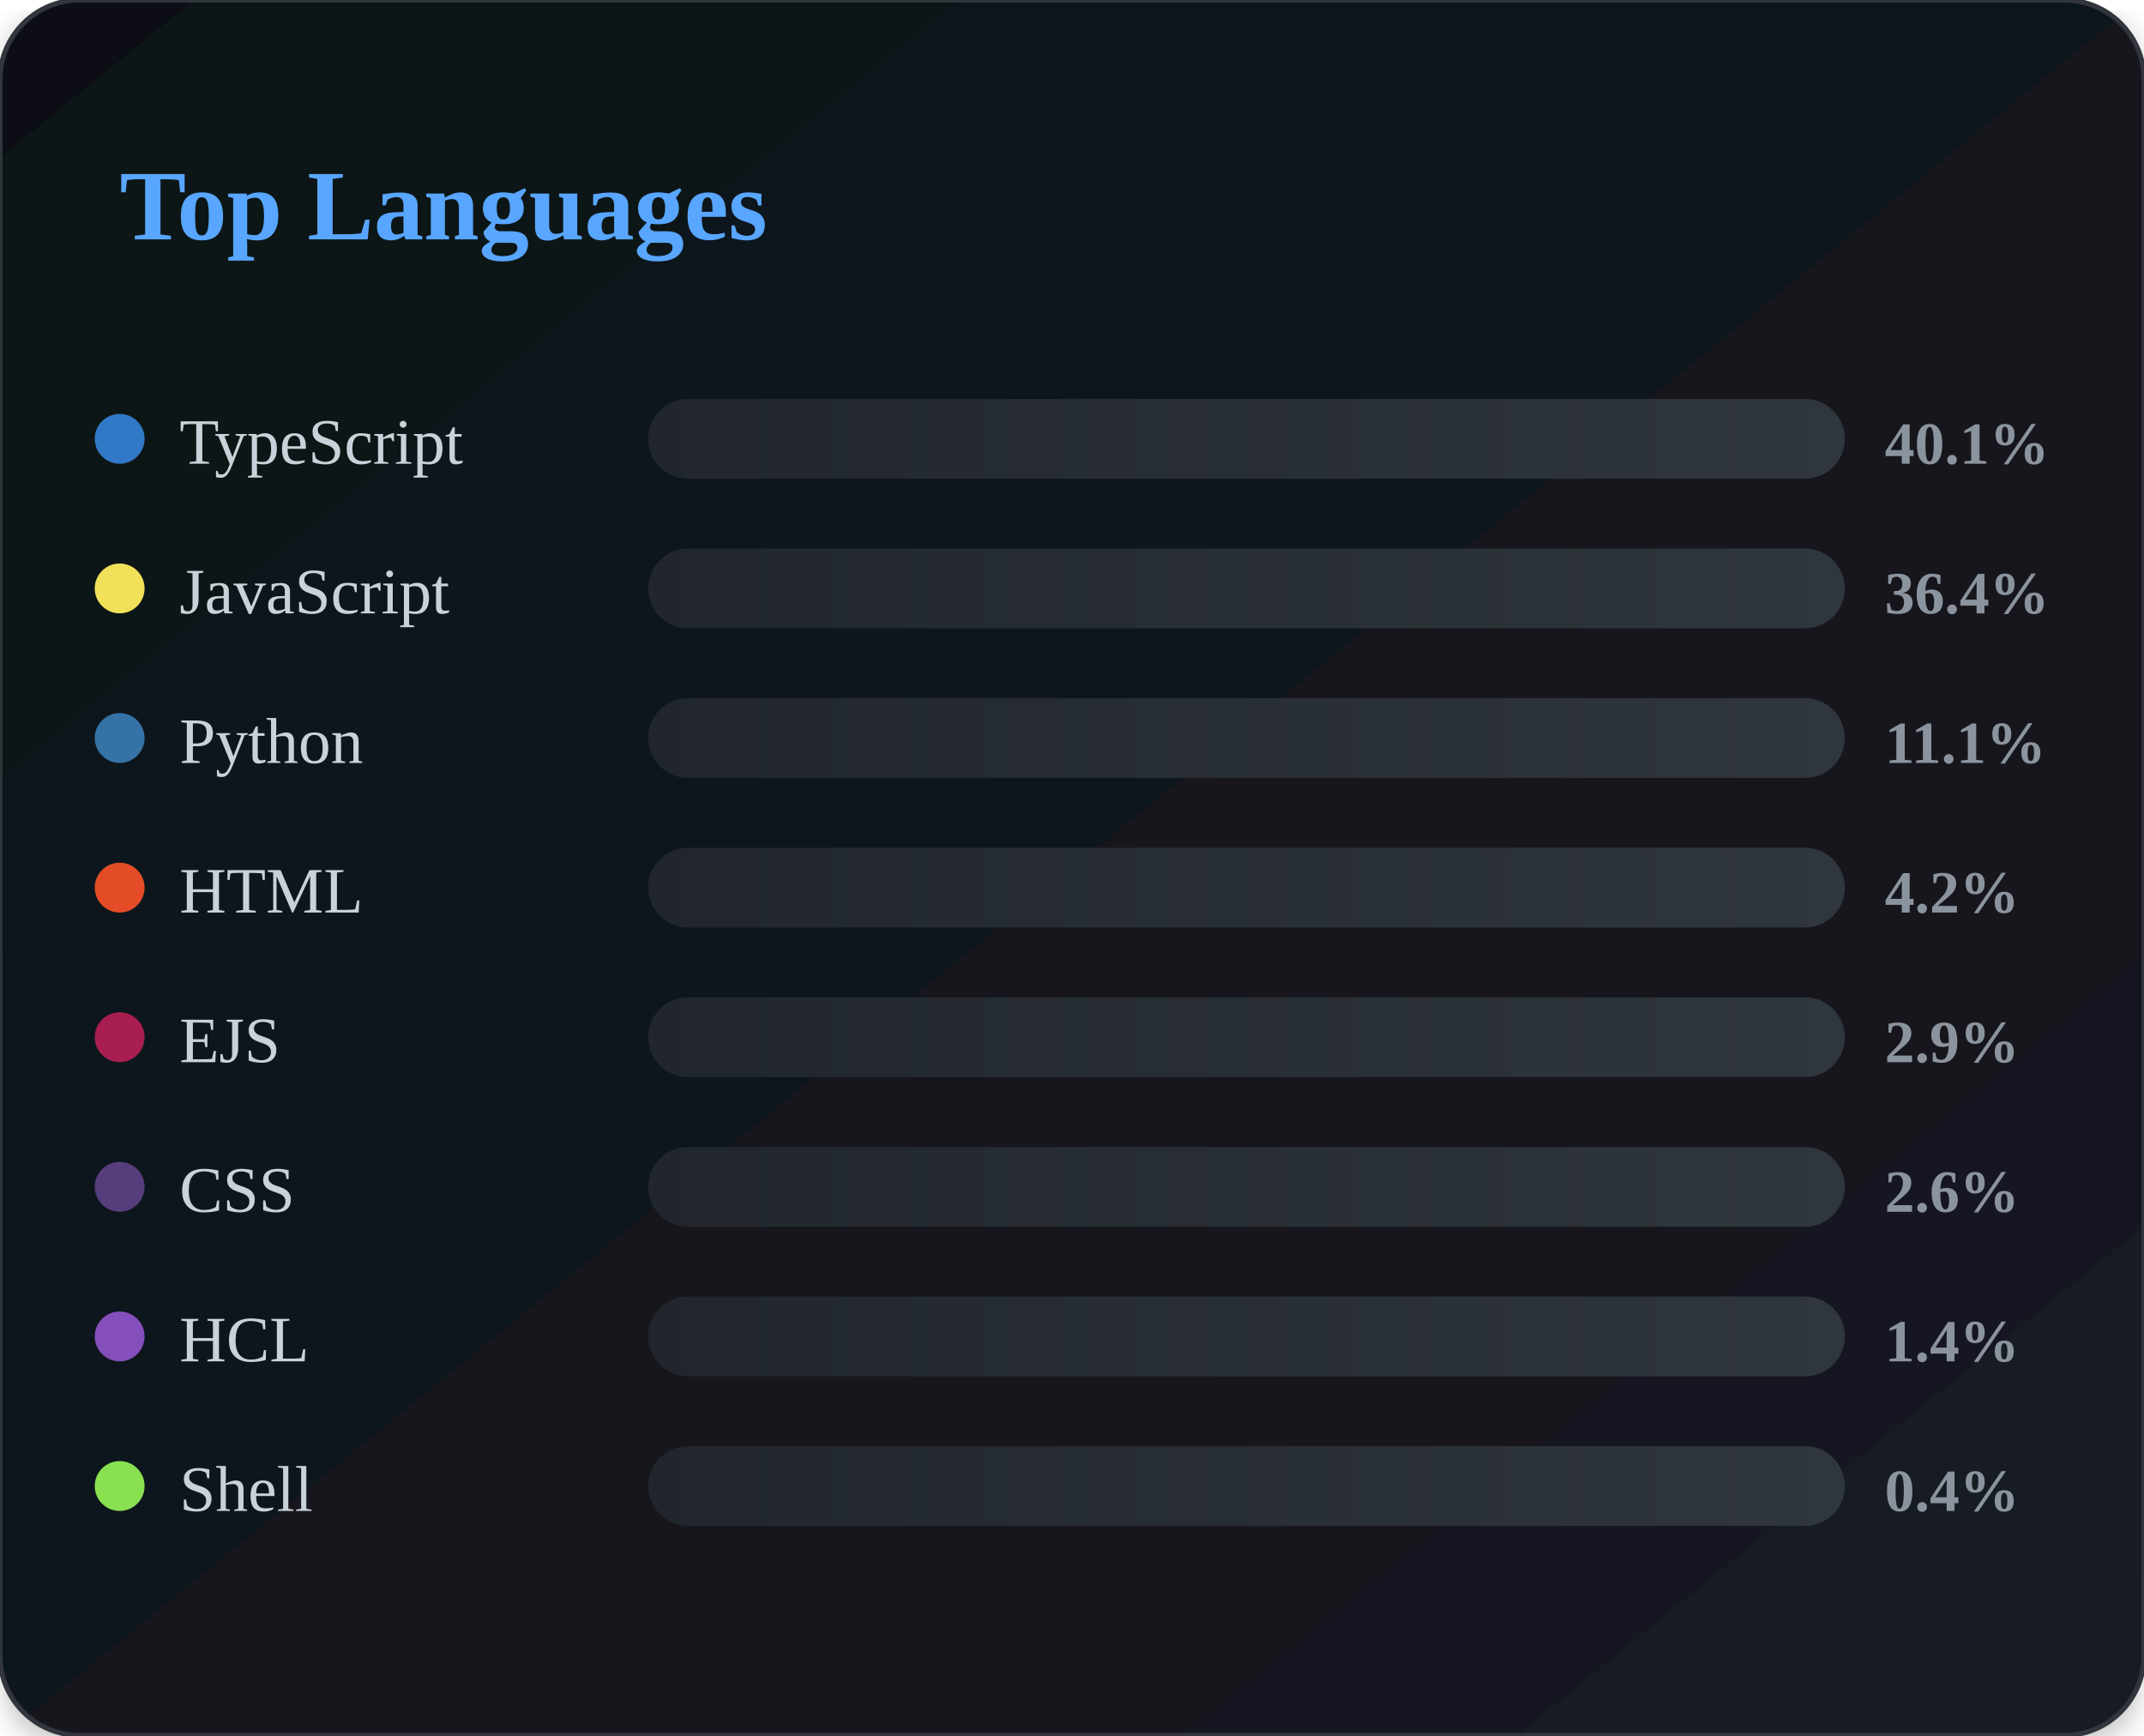
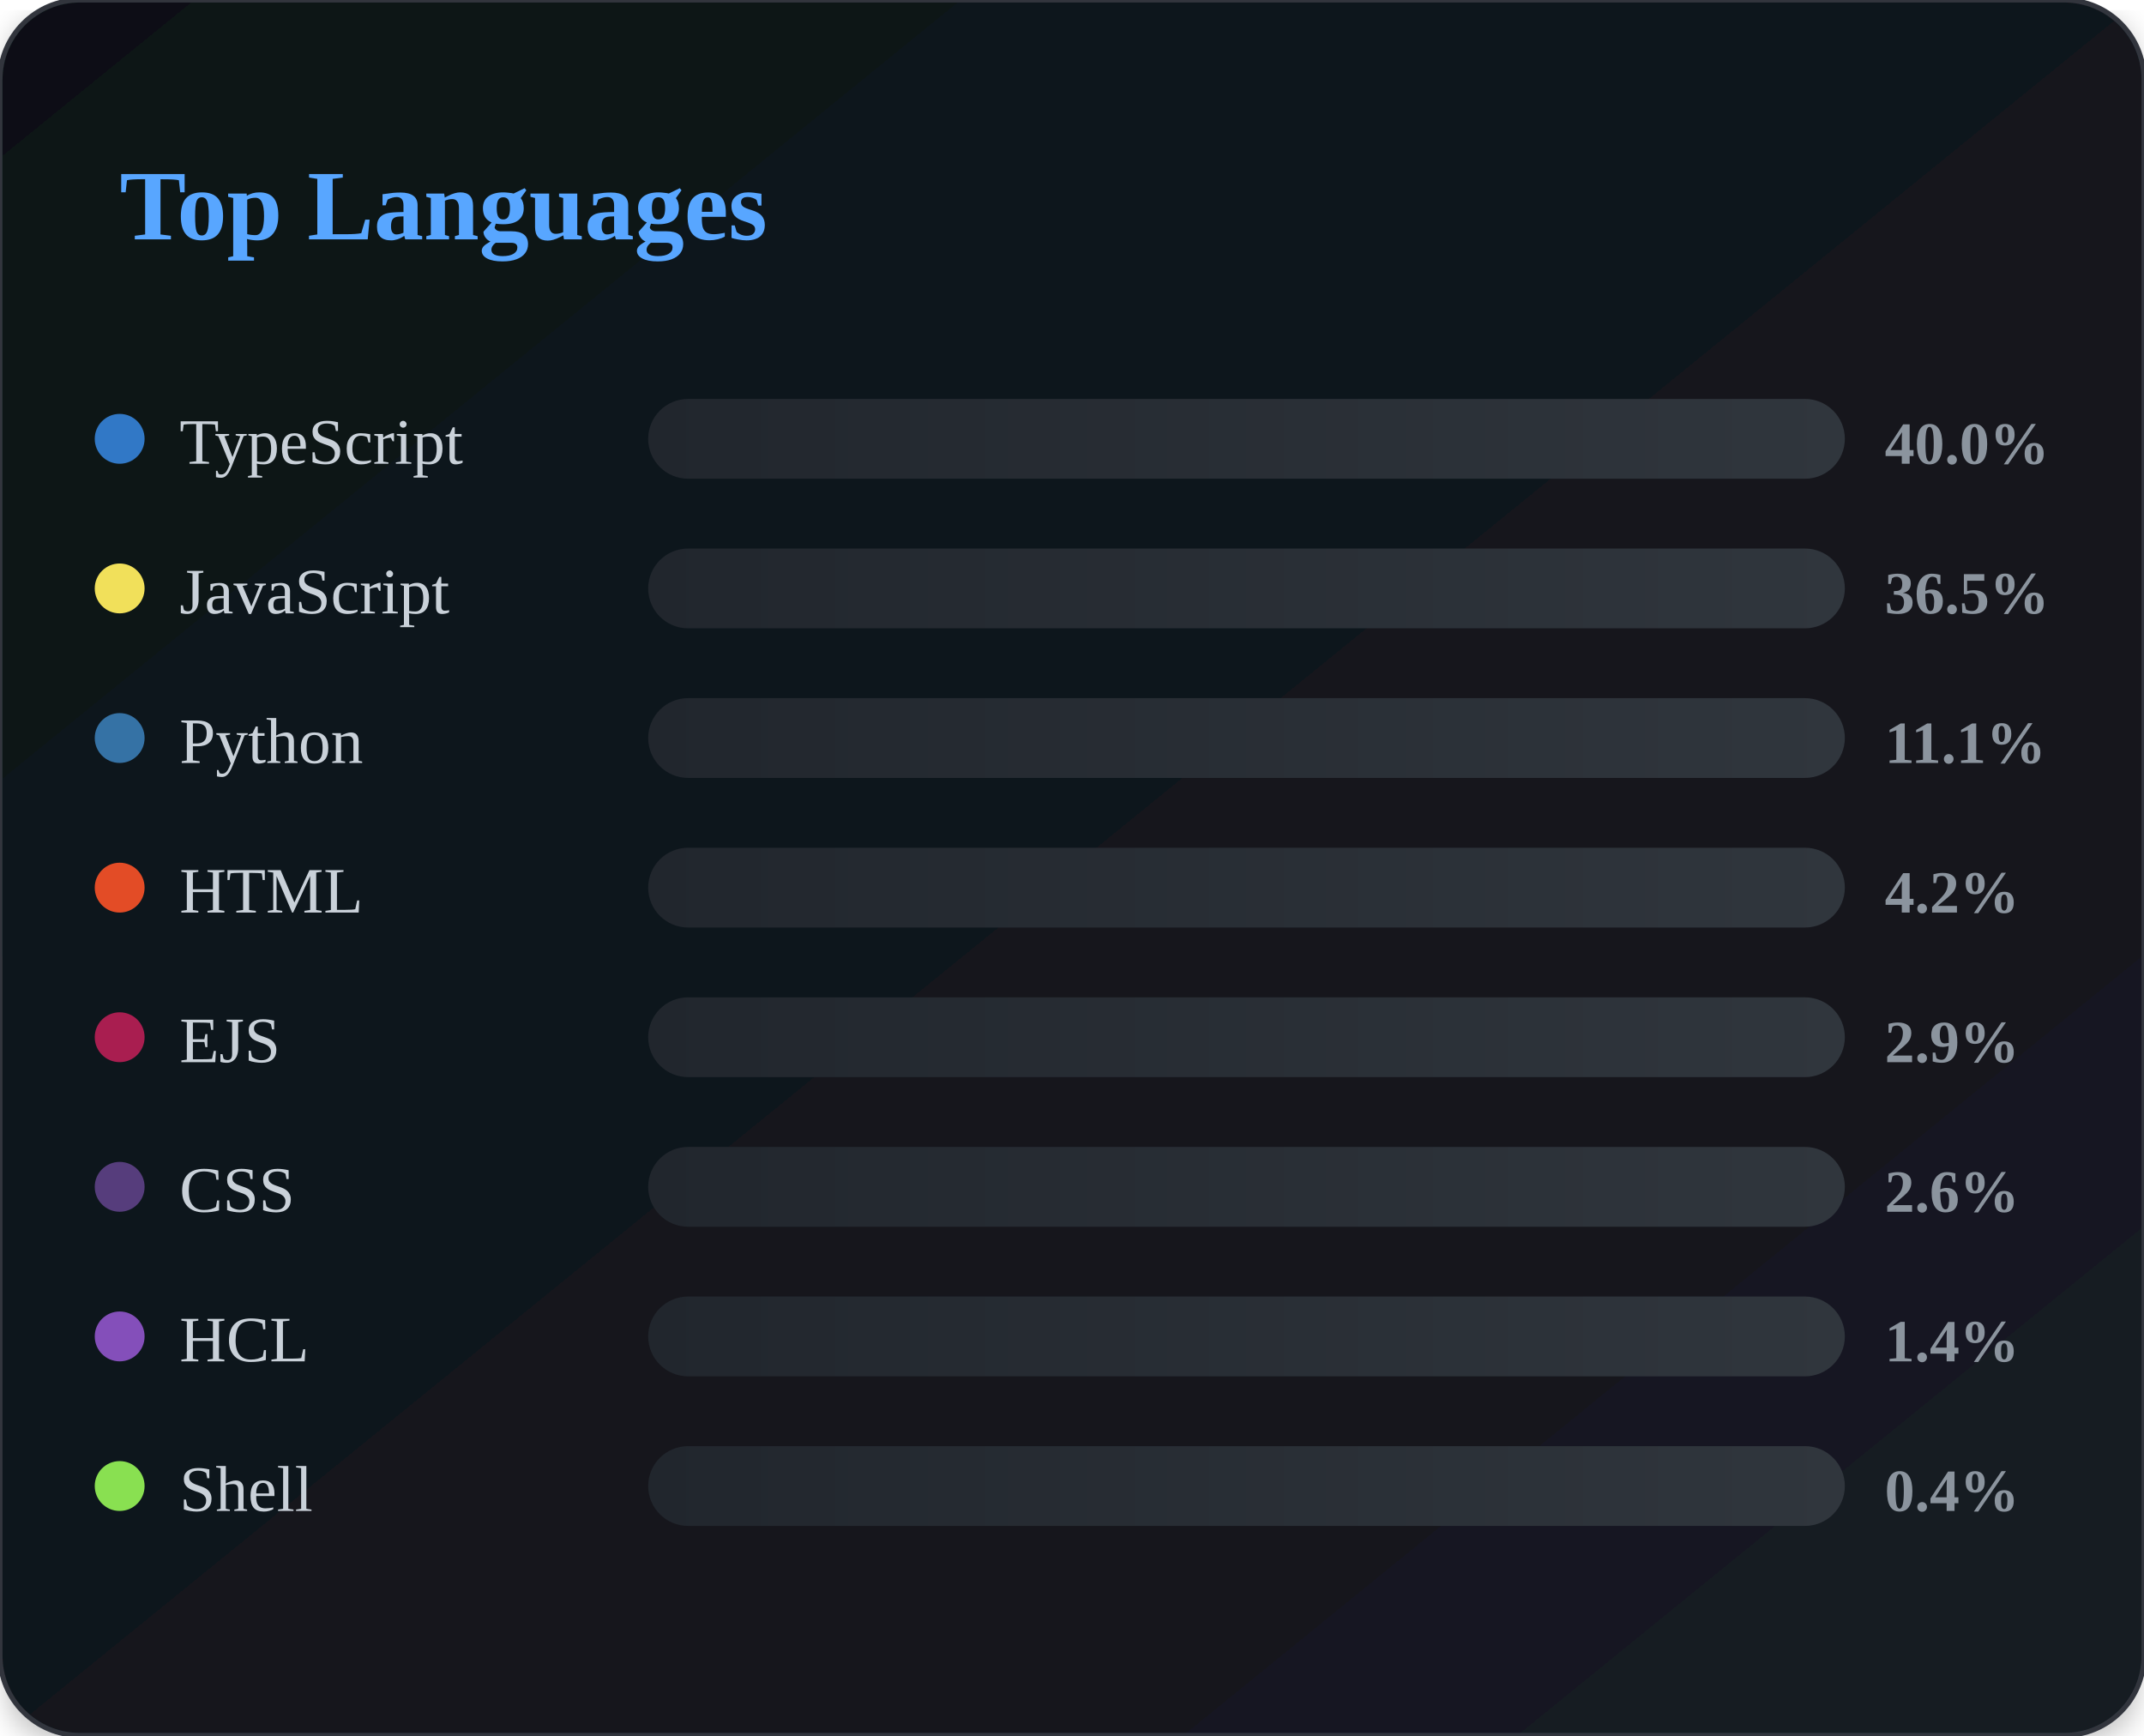
<svg xmlns="http://www.w3.org/2000/svg" width="430" height="348" viewBox="0 0 430 348">
  <defs>
    <linearGradient id="cardBg" x1="0" y1="0" x2="1" y2="1">
      <stop offset="0%" stop-color="#0d1117" />
      <stop offset="100%" stop-color="#161b22" />
    </linearGradient>
    <linearGradient id="barGrad" x1="0" y1="0" x2="1" y2="0">
      <stop offset="0%" stop-color="#58a6ff" />
      <stop offset="100%" stop-color="#1f6feb" />
    </linearGradient>
    <linearGradient id="barBg" x1="0" y1="0" x2="1" y2="0">
      <stop offset="0%" stop-color="#21262d" />
      <stop offset="100%" stop-color="#30363d" />
    </linearGradient>
    <filter id="softShadow" x="-20%" y="-20%" width="140%" height="140%">
      <feDropShadow dx="0" dy="2" stdDeviation="3" flood-color="#000" flood-opacity="0.25" />
    </filter>
  </defs>
  <rect width="100%" height="100%" rx="16" fill="url(#cardBg)" stroke="#30363d" filter="url(#softShadow)" />
  <text x="24" y="48" fill="#58a6ff" font-size="20" font-weight="700">
        Top Languages
    </text>
  <circle cx="24" cy="88" r="5" fill="#3178c6" />
  <text x="36" y="93" fill="#c9d1d9" font-size="13" font-weight="500">
            TypeScript
        </text>
  <rect x="130" y="80" width="240" height="16" rx="8" fill="url(#barBg)" />
  <rect x="130" y="80" width="0" height="16" rx="8" fill="url(#barGrad)">
-     <animate attributeName="width" from="0" to="96.24" dur="0.9s" fill="freeze" />
+     <animate attributeName="width" from="0" to="96.072" dur="0.9s" fill="freeze" />
  </rect>
  <text x="378" y="93" fill="#8b949e" font-size="12" font-weight="600">
-             40.1%
+             40.0%
        </text>
  <circle cx="24" cy="118" r="5" fill="#f1e05a" />
  <text x="36" y="123" fill="#c9d1d9" font-size="13" font-weight="500">
            JavaScript
        </text>
  <rect x="130" y="110" width="240" height="16" rx="8" fill="url(#barBg)" />
  <rect x="130" y="110" width="0" height="16" rx="8" fill="url(#barGrad)">
-     <animate attributeName="width" from="0" to="87.36" dur="0.9s" fill="freeze" />
+     <animate attributeName="width" from="0" to="87.624" dur="0.9s" fill="freeze" />
  </rect>
  <text x="378" y="123" fill="#8b949e" font-size="12" font-weight="600">
-             36.4%
+             36.5%
        </text>
  <circle cx="24" cy="148" r="5" fill="#3572A5" />
  <text x="36" y="153" fill="#c9d1d9" font-size="13" font-weight="500">
            Python
        </text>
  <rect x="130" y="140" width="240" height="16" rx="8" fill="url(#barBg)" />
  <rect x="130" y="140" width="0" height="16" rx="8" fill="url(#barGrad)">
-     <animate attributeName="width" from="0" to="26.664" dur="0.9s" fill="freeze" />
+     <animate attributeName="width" from="0" to="26.616" dur="0.9s" fill="freeze" />
  </rect>
  <text x="378" y="153" fill="#8b949e" font-size="12" font-weight="600">
            11.1%
        </text>
  <circle cx="24" cy="178" r="5" fill="#e34c26" />
  <text x="36" y="183" fill="#c9d1d9" font-size="13" font-weight="500">
            HTML
        </text>
  <rect x="130" y="170" width="240" height="16" rx="8" fill="url(#barBg)" />
  <rect x="130" y="170" width="0" height="16" rx="8" fill="url(#barGrad)">
-     <animate attributeName="width" from="0" to="10.008" dur="0.9s" fill="freeze" />
+     <animate attributeName="width" from="0" to="9.984" dur="0.9s" fill="freeze" />
  </rect>
  <text x="378" y="183" fill="#8b949e" font-size="12" font-weight="600">
            4.2%
        </text>
  <circle cx="24" cy="208" r="5" fill="#a91e50" />
  <text x="36" y="213" fill="#c9d1d9" font-size="13" font-weight="500">
            EJS
        </text>
  <rect x="130" y="200" width="240" height="16" rx="8" fill="url(#barBg)" />
  <rect x="130" y="200" width="0" height="16" rx="8" fill="url(#barGrad)">
    <animate attributeName="width" from="0" to="6.888" dur="0.9s" fill="freeze" />
  </rect>
  <text x="378" y="213" fill="#8b949e" font-size="12" font-weight="600">
            2.9%
        </text>
  <circle cx="24" cy="238" r="5" fill="#563d7c" />
  <text x="36" y="243" fill="#c9d1d9" font-size="13" font-weight="500">
            CSS
        </text>
  <rect x="130" y="230" width="240" height="16" rx="8" fill="url(#barBg)" />
  <rect x="130" y="230" width="0" height="16" rx="8" fill="url(#barGrad)">
    <animate attributeName="width" from="0" to="6.36" dur="0.9s" fill="freeze" />
  </rect>
  <text x="378" y="243" fill="#8b949e" font-size="12" font-weight="600">
            2.6%
        </text>
  <circle cx="24" cy="268" r="5" fill="#844FBA" />
  <text x="36" y="273" fill="#c9d1d9" font-size="13" font-weight="500">
            HCL
        </text>
  <rect x="130" y="260" width="240" height="16" rx="8" fill="url(#barBg)" />
  <rect x="130" y="260" width="0" height="16" rx="8" fill="url(#barGrad)">
-     <animate attributeName="width" from="0" to="3.456" dur="0.9s" fill="freeze" />
+     <animate attributeName="width" from="0" to="3.432" dur="0.9s" fill="freeze" />
  </rect>
  <text x="378" y="273" fill="#8b949e" font-size="12" font-weight="600">
            1.4%
        </text>
  <circle cx="24" cy="298" r="5" fill="#89e051" />
  <text x="36" y="303" fill="#c9d1d9" font-size="13" font-weight="500">
            Shell
        </text>
  <rect x="130" y="290" width="240" height="16" rx="8" fill="url(#barBg)" />
  <rect x="130" y="290" width="0" height="16" rx="8" fill="url(#barGrad)">
    <animate attributeName="width" from="0" to="0.984" dur="0.9s" fill="freeze" />
  </rect>
  <text x="378" y="303" fill="#8b949e" font-size="12" font-weight="600">
            0.4%
        </text>
</svg>
